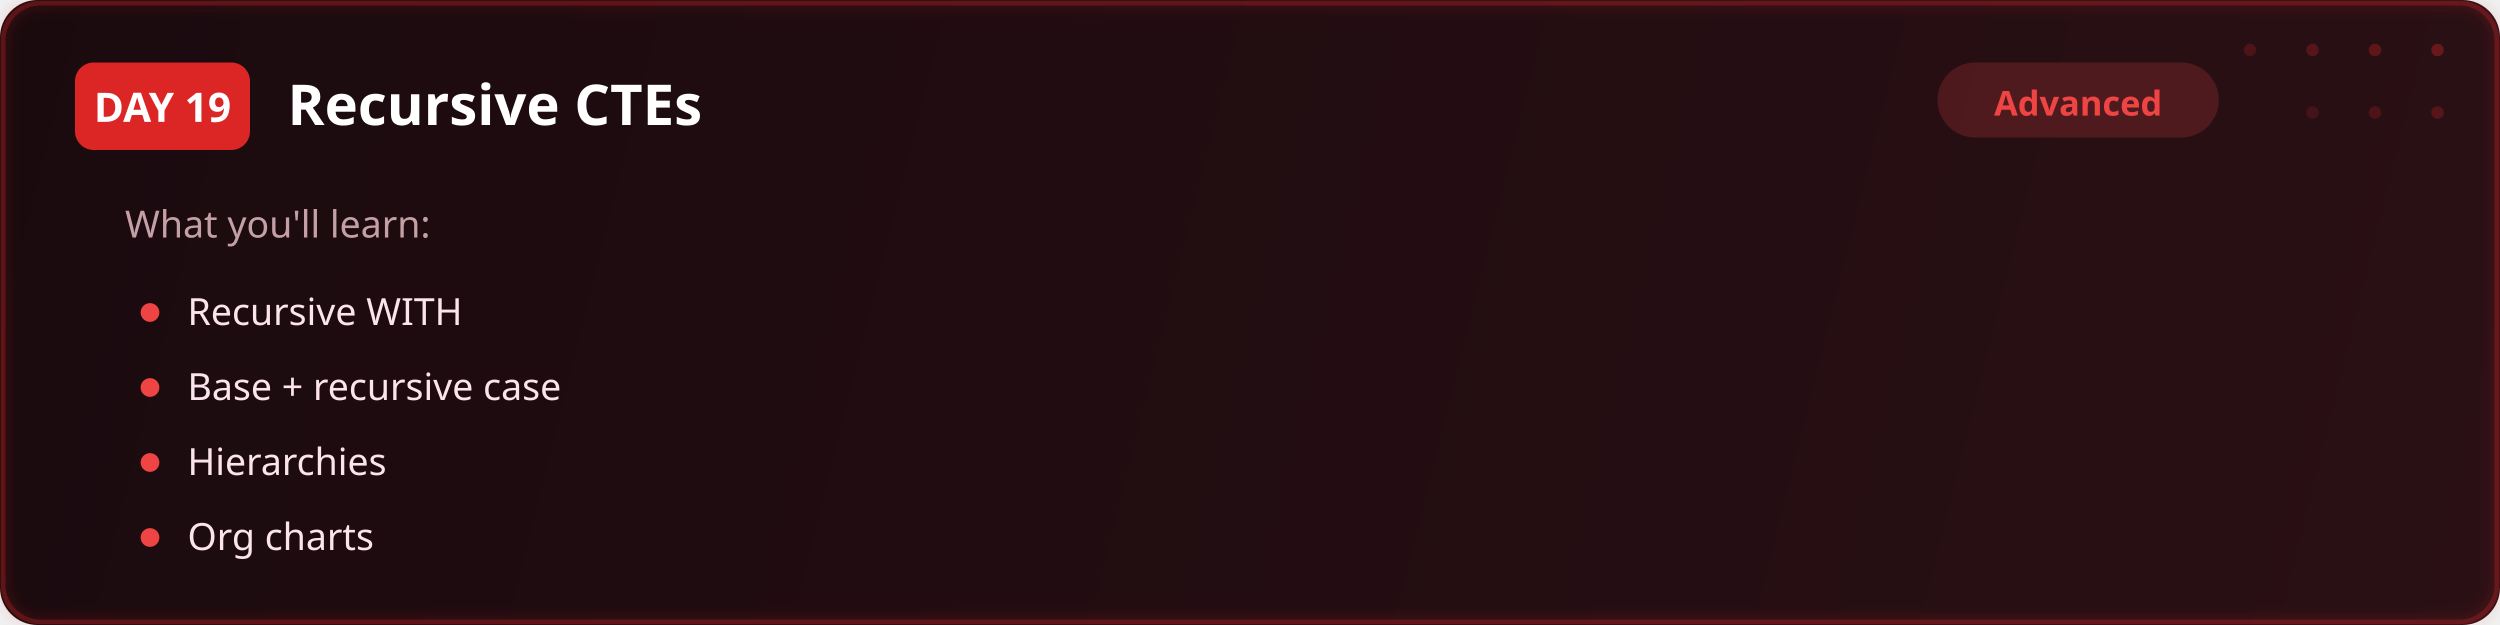
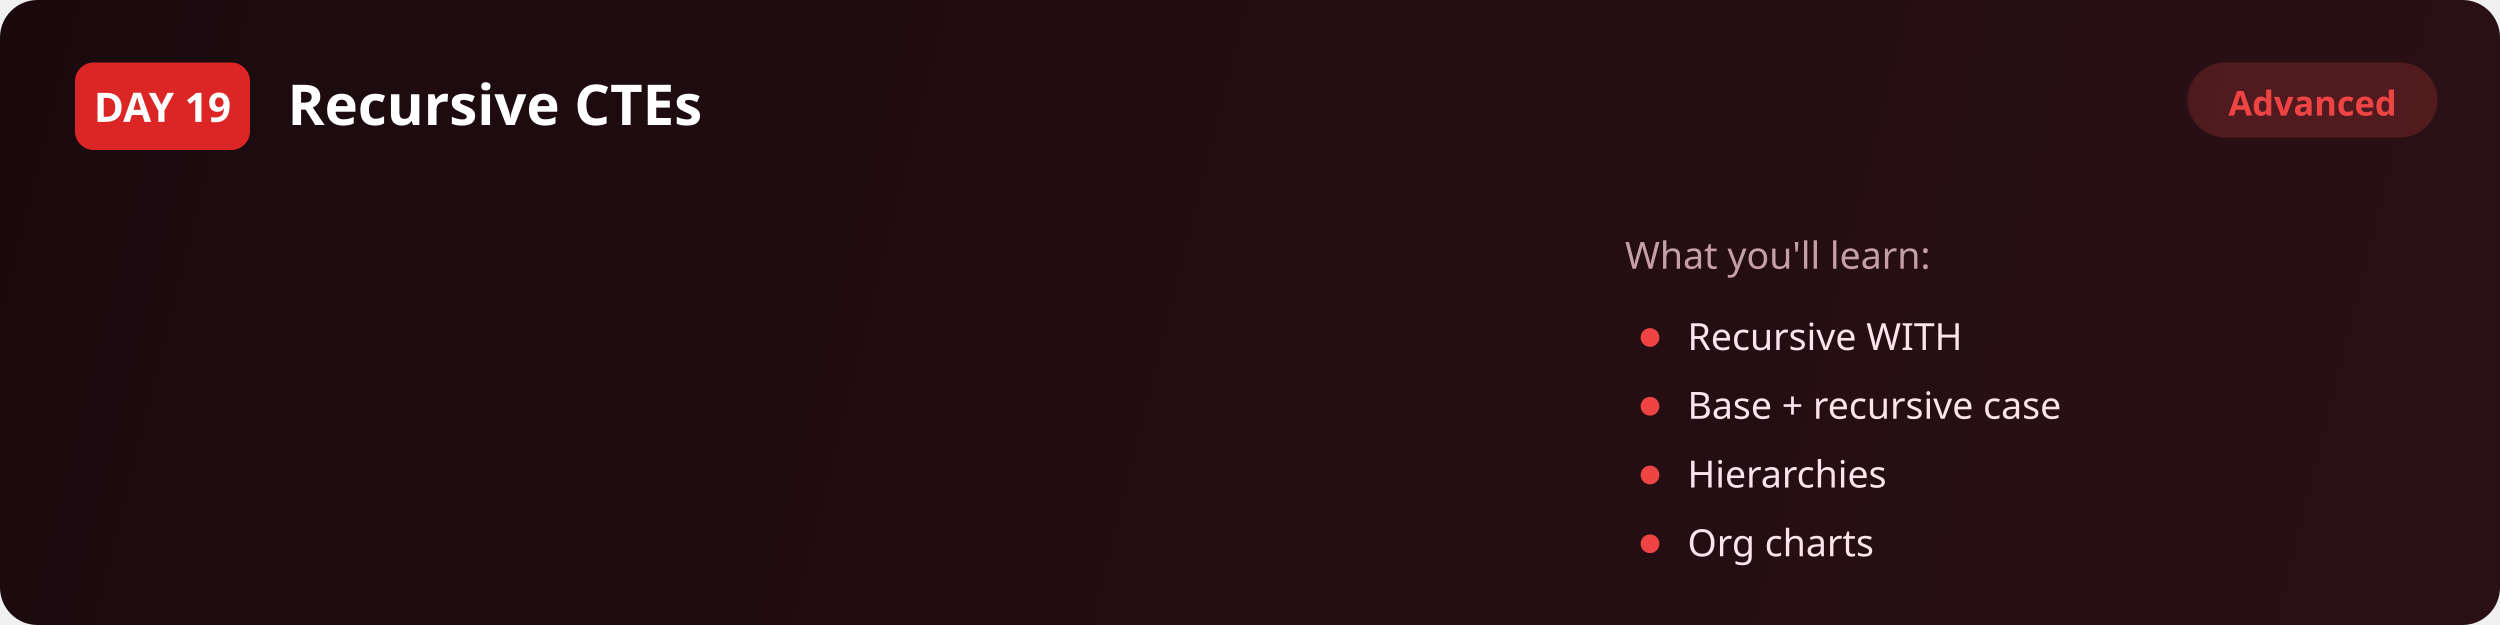
<svg xmlns="http://www.w3.org/2000/svg" viewBox="0 0 800 200" fill="none">
  <defs>
    <linearGradient id="bg" x1="0" y1="0" x2="800" y2="200" gradientUnits="userSpaceOnUse">
      <stop offset="0%" stop-color="#1a0a0e" />
      <stop offset="100%" stop-color="#2a1015" />
    </linearGradient>
-     <filter id="glow">
-       <feGaussianBlur stdDeviation="2" result="blur" />
-       <feMerge>
-         <feMergeNode in="blur" />
-         <feMergeNode in="SourceGraphic" />
-       </feMerge>
-     </filter>
  </defs>
  <rect width="800" height="200" rx="12" fill="url(#bg)" />
-   <rect x="1" y="1" width="798" height="198" rx="12" fill="none" stroke="#dc2626" stroke-width="1.5" opacity="0.35" filter="url(#glow)" />
-   <circle cx="720" cy="16" r="2" fill="#dc2626" opacity="0.2" />
-   <circle cx="740" cy="16" r="2" fill="#dc2626" opacity="0.25" />
-   <circle cx="760" cy="16" r="2" fill="#dc2626" opacity="0.3" />
-   <circle cx="780" cy="16" r="2" fill="#dc2626" opacity="0.35" />
-   <circle cx="740" cy="36" r="2" fill="#dc2626" opacity="0.15" />
-   <circle cx="760" cy="36" r="2" fill="#dc2626" opacity="0.2" />
-   <circle cx="780" cy="36" r="2" fill="#dc2626" opacity="0.25" />
  <rect x="24" y="20" width="56" height="28" rx="6" fill="#dc2626" />
  <text x="52" y="39" font-family="Segoe UI, system-ui, sans-serif" font-size="13" font-weight="700" fill="#ffffff" text-anchor="middle">DAY 19</text>
  <text x="92" y="40" font-family="Segoe UI, system-ui, sans-serif" font-size="18" font-weight="700" fill="#ffffff">Recursive CTEs</text>
-   <rect x="620" y="20" width="90" height="24" rx="12" fill="#ef4444" opacity="0.2" />
-   <text x="665" y="37" font-family="Segoe UI, system-ui, sans-serif" font-size="11" font-weight="600" fill="#ef4444" text-anchor="middle">Advanced</text>
-   <text x="40" y="76" font-family="Segoe UI, system-ui, sans-serif" font-size="12" fill="#c4a0a6">What you'll learn:</text>
-   <circle cx="48" cy="100" r="3" fill="#ef4444" />
-   <text x="60" y="104" font-family="Segoe UI, system-ui, sans-serif" font-size="12" fill="#fce4ec">Recursive WITH</text>
-   <circle cx="48" cy="124" r="3" fill="#ef4444" />
-   <text x="60" y="128" font-family="Segoe UI, system-ui, sans-serif" font-size="12" fill="#fce4ec">Base + recursive case</text>
-   <circle cx="48" cy="148" r="3" fill="#ef4444" />
-   <text x="60" y="152" font-family="Segoe UI, system-ui, sans-serif" font-size="12" fill="#fce4ec">Hierarchies</text>
-   <circle cx="48" cy="172" r="3" fill="#ef4444" />
-   <text x="60" y="176" font-family="Segoe UI, system-ui, sans-serif" font-size="12" fill="#fce4ec">Org charts</text>
+   <text x="520" y="86" font-family="Segoe UI, system-ui, sans-serif" font-size="12" fill="#c4a0a6">What you'll learn:</text>
+   <circle cx="528" cy="108" r="3" fill="#ef4444" />
+   <text x="540" y="112" font-family="Segoe UI, system-ui, sans-serif" font-size="12" fill="#fce4ec">Recursive WITH</text>
+   <circle cx="528" cy="130" r="3" fill="#ef4444" />
+   <text x="540" y="134" font-family="Segoe UI, system-ui, sans-serif" font-size="12" fill="#fce4ec">Base + recursive case</text>
+   <circle cx="528" cy="152" r="3" fill="#ef4444" />
+   <text x="540" y="156" font-family="Segoe UI, system-ui, sans-serif" font-size="12" fill="#fce4ec">Hierarchies</text>
+   <circle cx="528" cy="174" r="3" fill="#ef4444" />
+   <text x="540" y="178" font-family="Segoe UI, system-ui, sans-serif" font-size="12" fill="#fce4ec">Org charts</text>
+   <rect x="700" y="20" width="80" height="24" rx="12" fill="#ef4444" opacity="0.2" />
+   <text x="740" y="37" font-family="Segoe UI, system-ui, sans-serif" font-size="11" font-weight="600" fill="#ef4444" text-anchor="middle">Advanced</text>
</svg>
